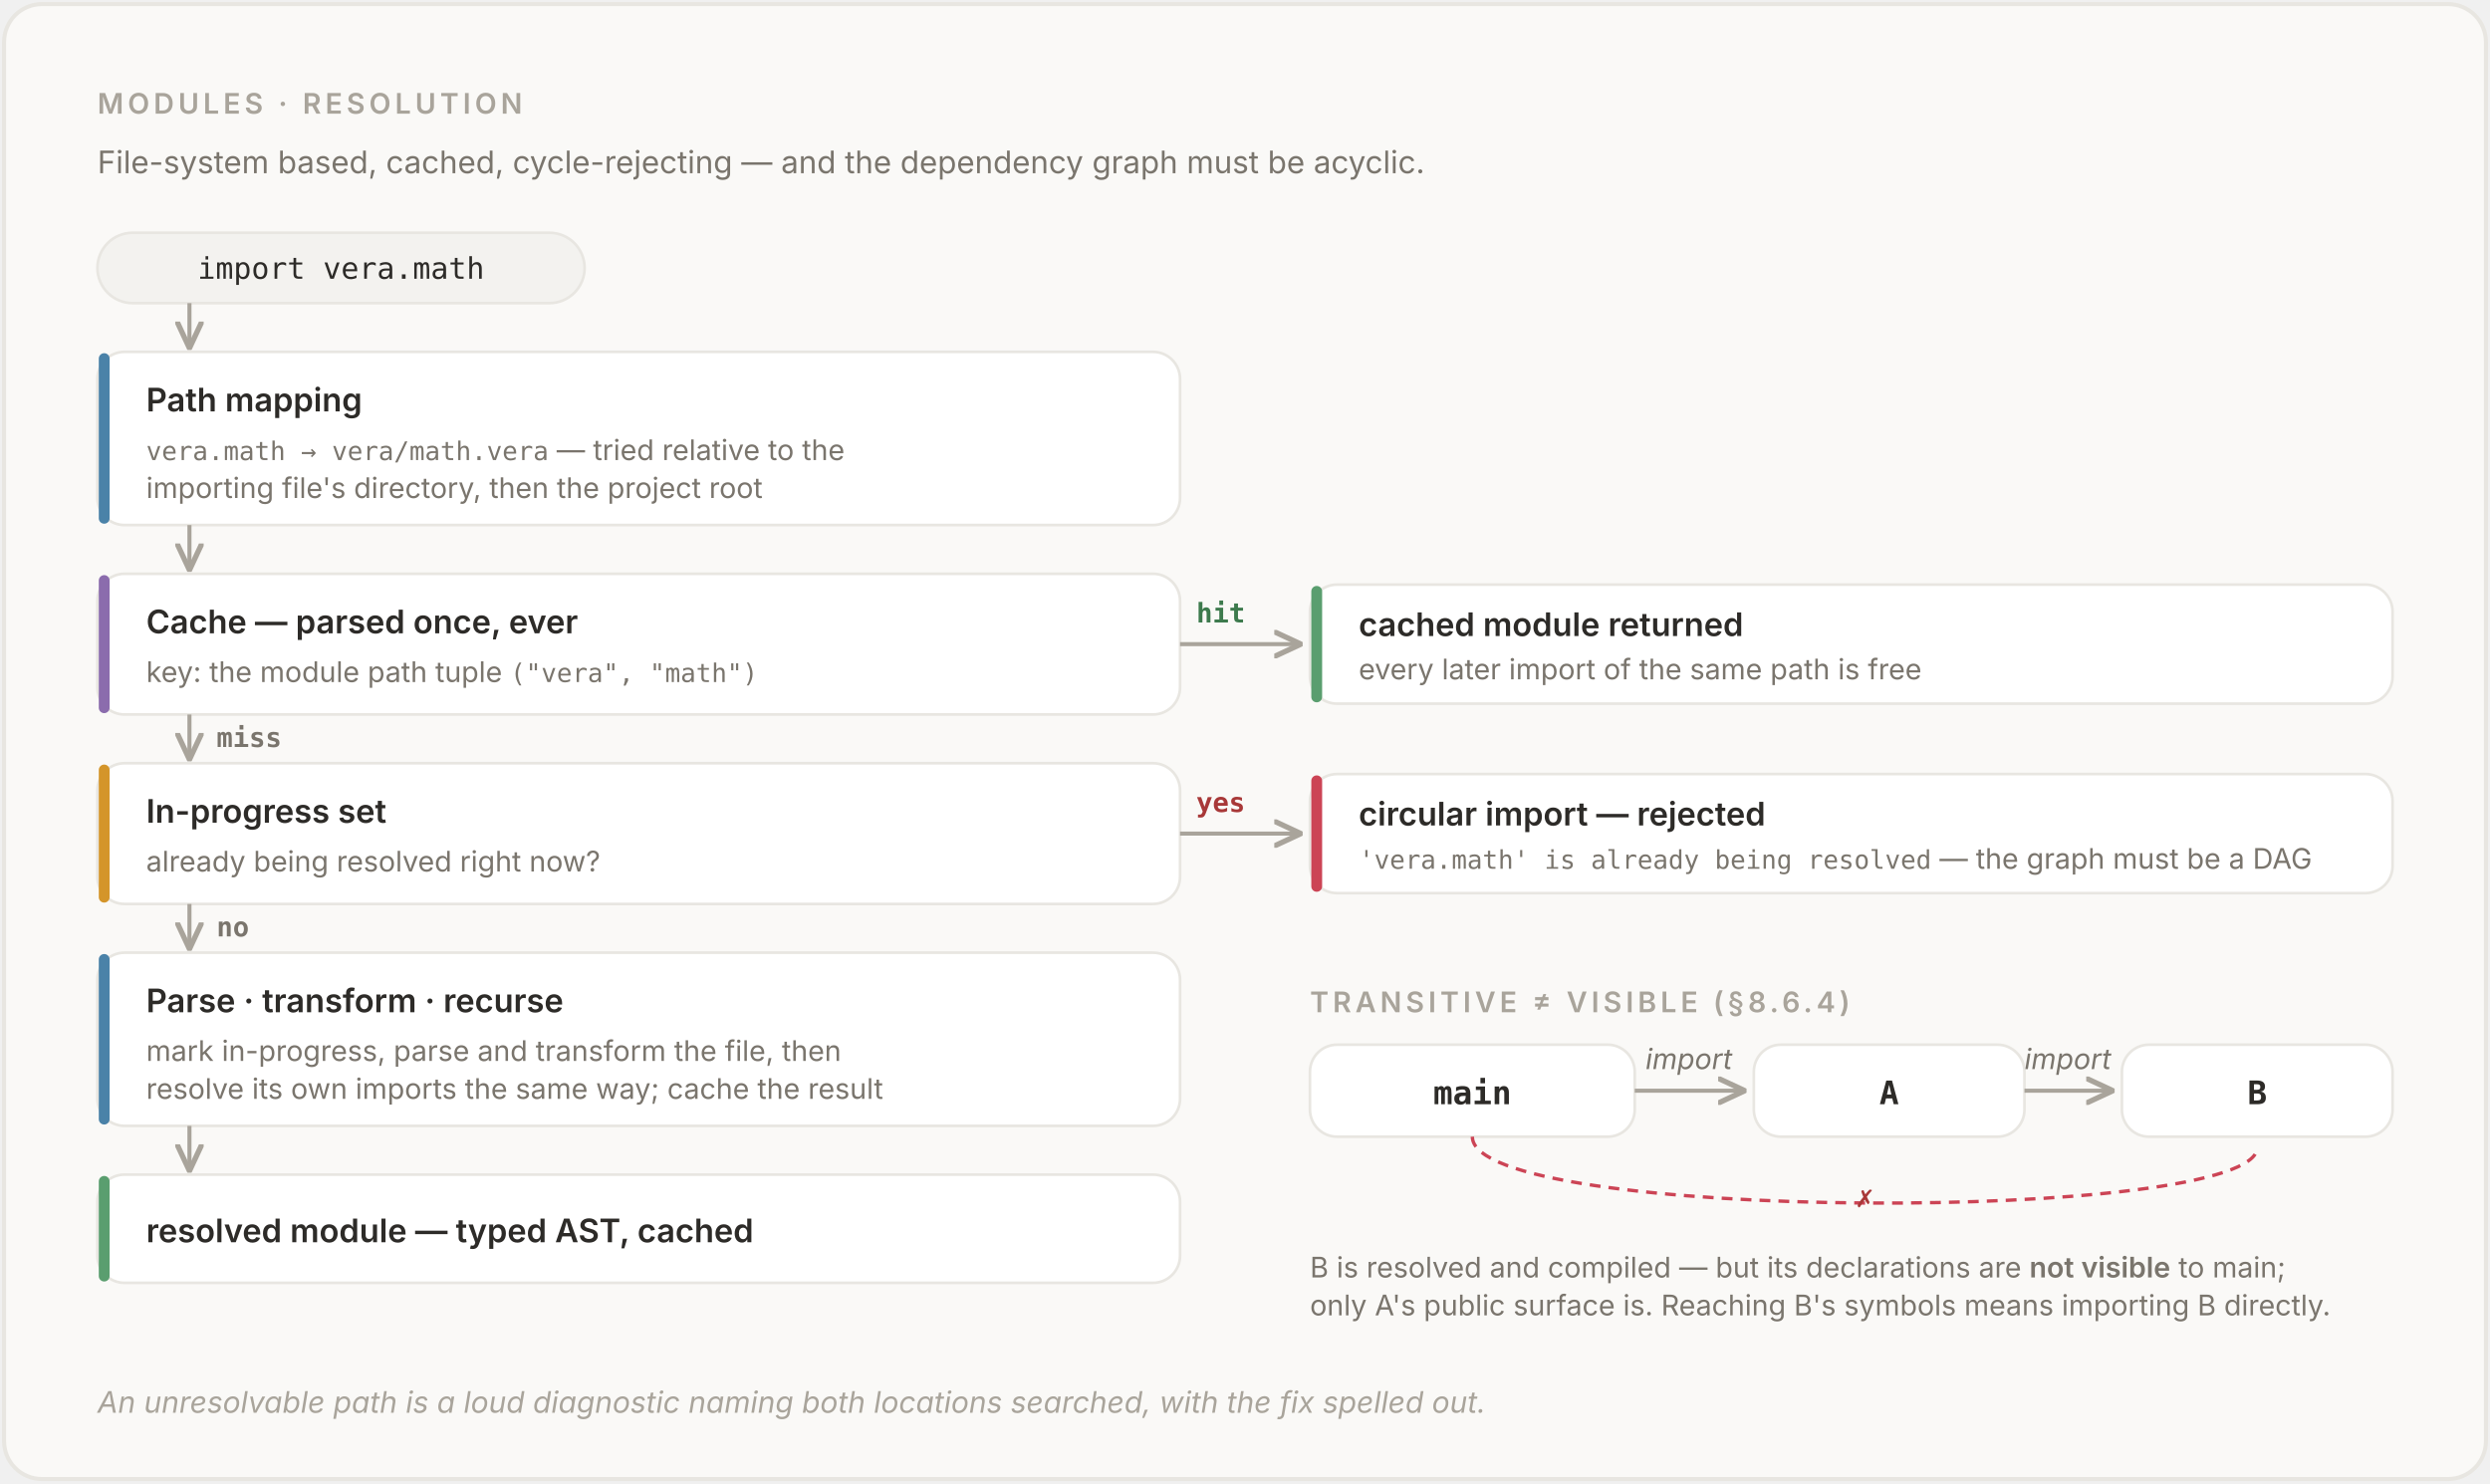
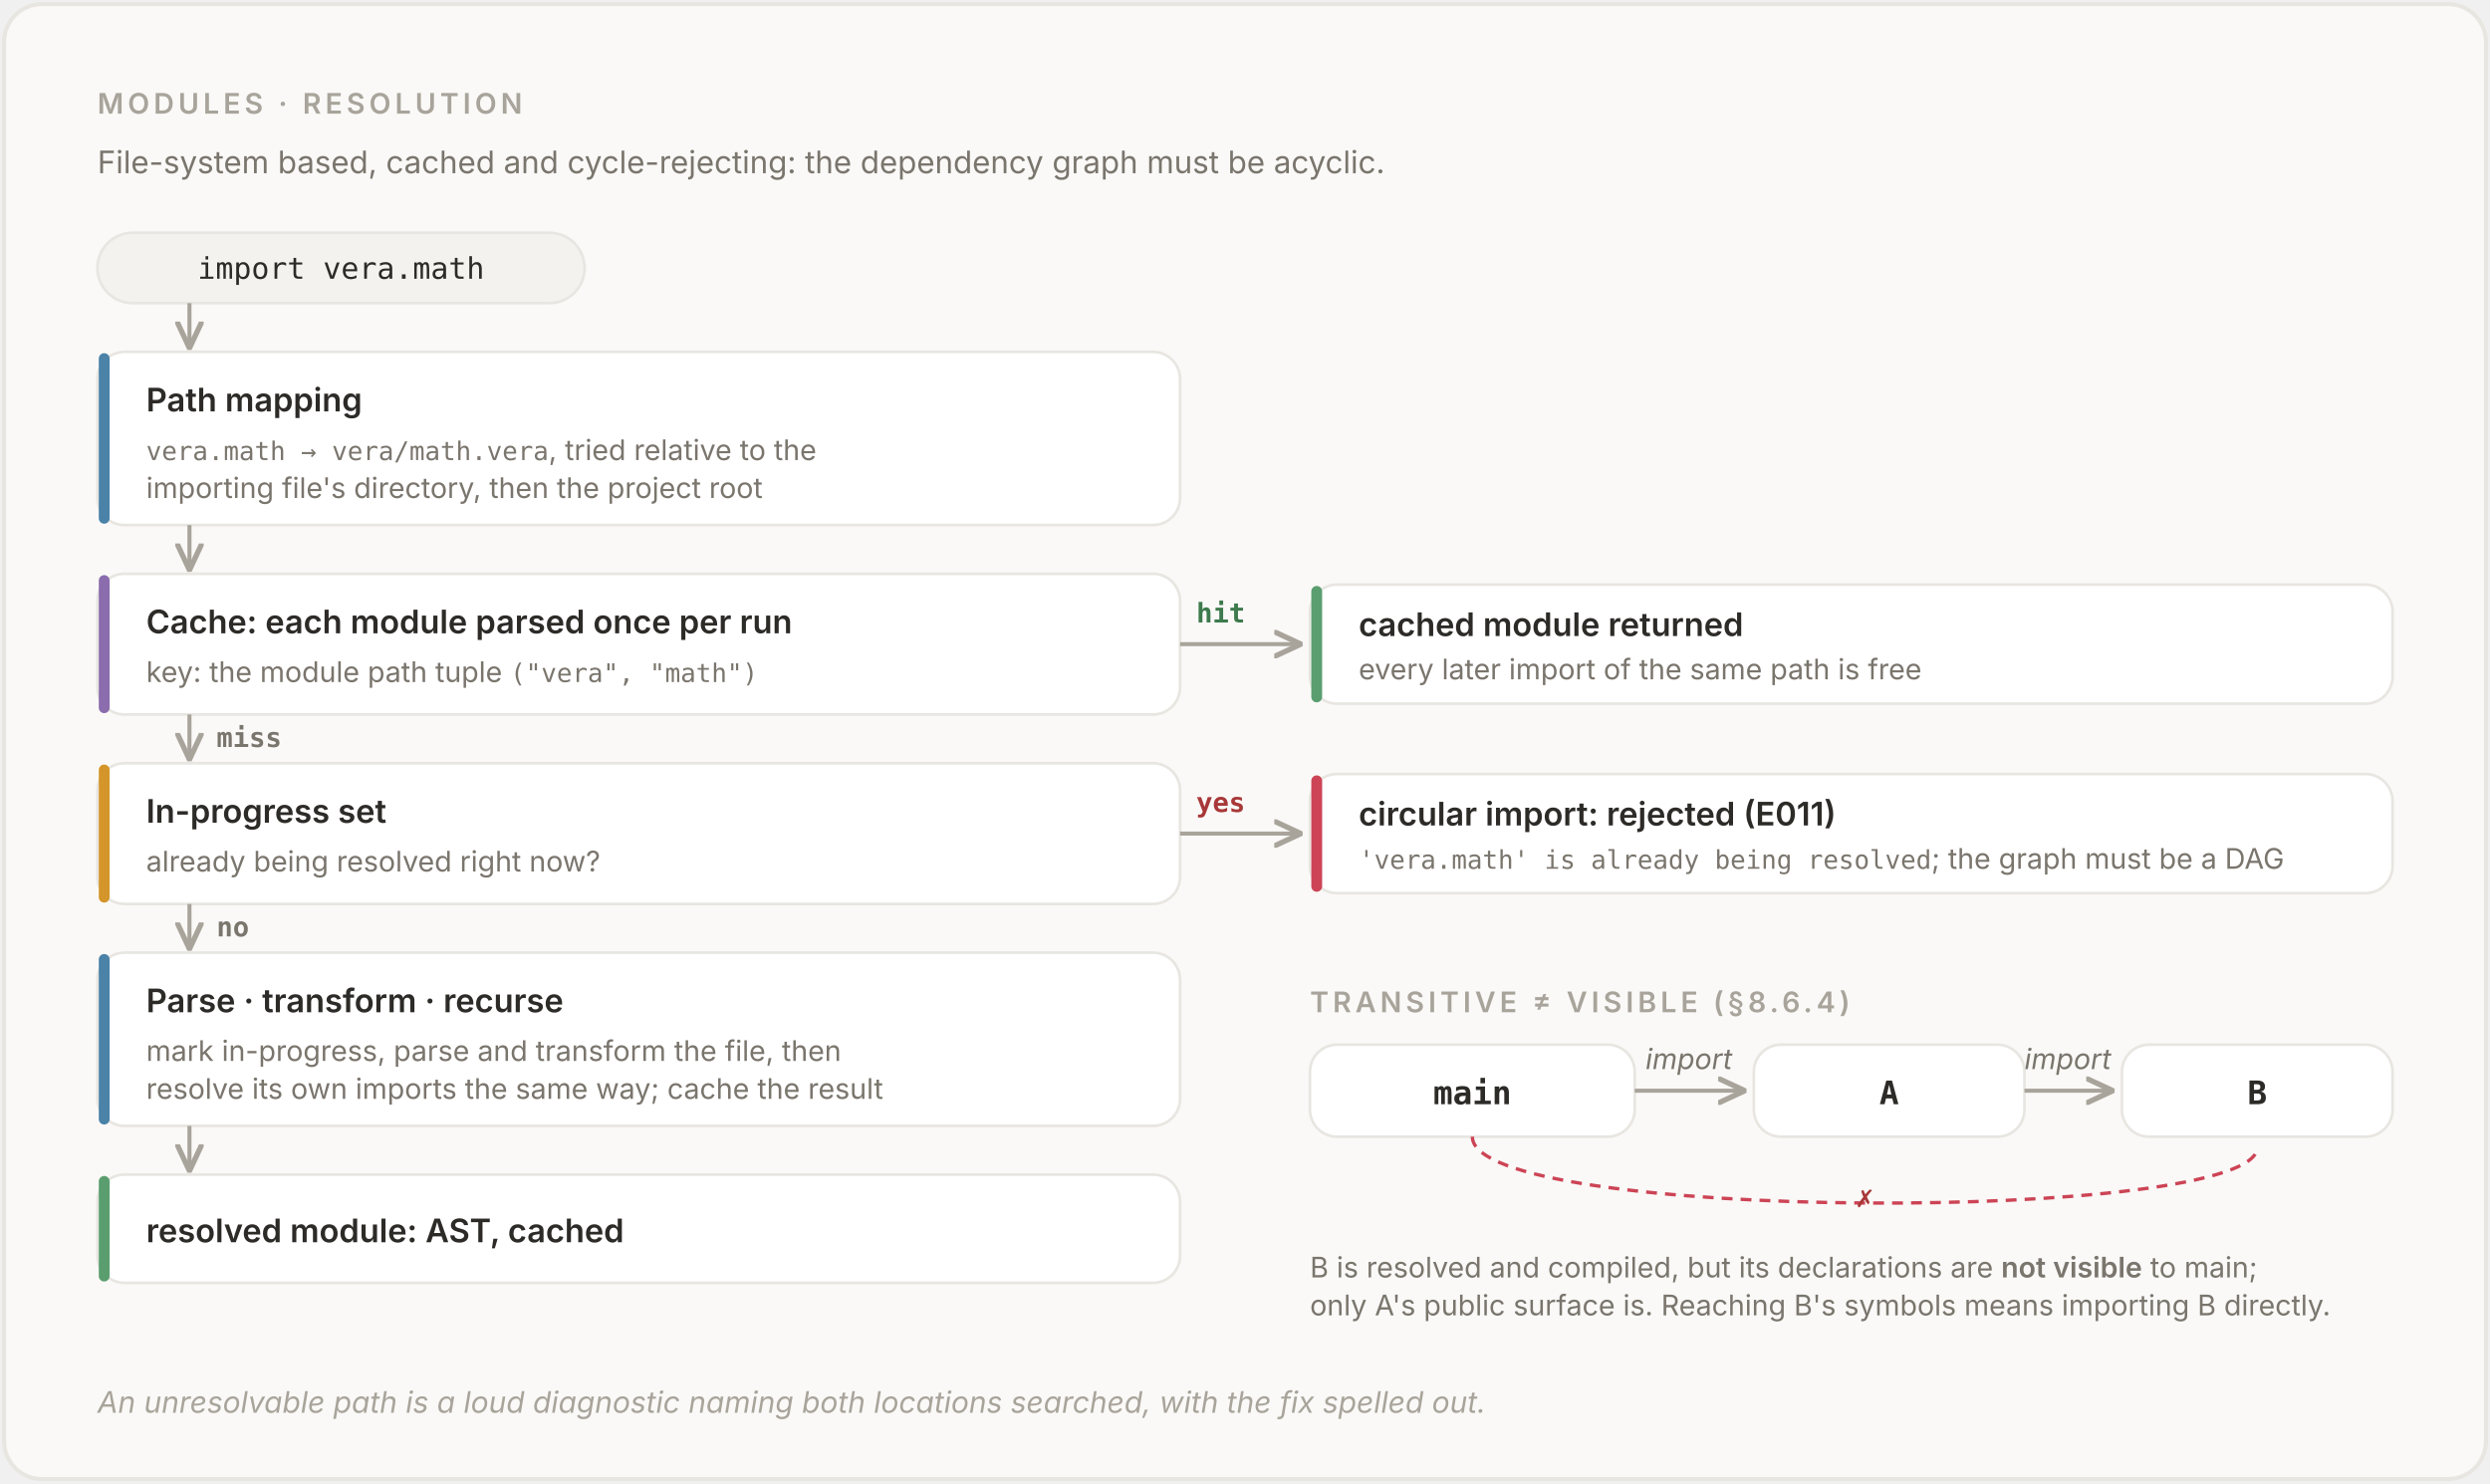
<svg xmlns="http://www.w3.org/2000/svg" width="920" height="548" viewBox="0 0 920 548" role="img" aria-labelledby="title">
  <defs>
    <marker id="arr" viewBox="0 0 8 8" refX="7" refY="4" markerWidth="7" markerHeight="7" orient="auto-start-reverse">
      <path d="M0,0.5 L7.5,4 L0,7.5" fill="none" stroke="#a9a49b" stroke-width="1.5" stroke-linecap="round" stroke-linejoin="round" />
    </marker>
    <style>
      .f  { font-family: -apple-system, BlinkMacSystemFont, 'Segoe UI', system-ui, sans-serif; }
      .m  { font-family: 'SF Mono', Menlo, Monaco, Consolas, monospace; }
      .micro { font-size: 10.5px; font-weight: 600; letter-spacing: 1.5px; fill: #a9a49b; }
      .sub { font-size: 11.5px; fill: #7a756d; }
      .card { fill: #ffffff; stroke: #e8e6e1; stroke-width: 1; }
      .t { font-size: 12px; font-weight: 600; fill: #2d2b28; }
      .d { font-size: 10.5px; fill: #7a756d; }
      .edge { fill: none; stroke: #a9a49b; stroke-width: 1.5; }
      .lbl { font-size: 10px; font-weight: 600; }
      .footi { font-size: 11px; font-style: italic; fill: #a9a49b; }
    </style>
  </defs>
  <rect x="1.5" y="1.5" width="917" height="545" rx="14" fill="#faf9f7" stroke="#e8e6e1" stroke-width="1.5" />
  <text class="f micro" x="36" y="42">MODULES · RESOLUTION</text>
-   <text class="f sub" x="36" y="64">File-system based, cached, cycle-rejecting — and the dependency graph must be acyclic.</text>
+   <text class="f sub" x="36" y="64">File-system based, cached and cycle-rejecting: the dependency graph must be acyclic.</text>
  <rect x="36" y="86" width="180" height="26" rx="13" fill="#f3f2ef" stroke="#e8e6e1" />
  <text class="m" x="126" y="103" text-anchor="middle" font-size="11px" fill="#2d2b28">import vera.math</text>
  <line class="edge" x1="70" y1="112" x2="70" y2="128" marker-end="url(#arr)" />
  <g>
    <rect class="card" x="36" y="130" width="400" height="64" rx="10" />
    <rect x="36.5" y="130.5" width="4" height="63" rx="2" fill="#4a82a8" />
    <text class="f t" x="54" y="152">Path mapping</text>
    <text class="f d" x="54" y="170">
-       <tspan class="m" font-size="9.5px">vera.math → vera/math.vera</tspan> — tried relative to the</text>
+       <tspan class="m" font-size="9.5px">vera.math → vera/math.vera</tspan>, tried relative to the</text>
    <text class="f d" x="54" y="184">importing file's directory, then the project root</text>
  </g>
  <line class="edge" x1="70" y1="194" x2="70" y2="210" marker-end="url(#arr)" />
  <g>
    <rect class="card" x="36" y="212" width="400" height="52" rx="10" />
    <rect x="36.5" y="212.5" width="4" height="51" rx="2" fill="#8b6cad" />
-     <text class="f t" x="54" y="234">Cache — parsed once, ever</text>
+     <text class="f t" x="54" y="234">Cache: each module parsed once per run</text>
    <text class="f d" x="54" y="252">key: the module path tuple <tspan class="m" font-size="9.5px">("vera", "math")</tspan>
    </text>
  </g>
  <polyline class="edge" points="436,238 480,238" marker-end="url(#arr)" />
  <text class="m lbl" x="442" y="230" fill="#3d7a4d">hit</text>
  <line class="edge" x1="70" y1="264" x2="70" y2="280" marker-end="url(#arr)" />
  <text class="m lbl" x="80" y="276" fill="#7a756d">miss</text>
  <g>
    <rect class="card" x="36" y="282" width="400" height="52" rx="10" />
    <rect x="36.5" y="282.5" width="4" height="51" rx="2" fill="#d4952a" />
    <text class="f t" x="54" y="304">In-progress set</text>
    <text class="f d" x="54" y="322">already being resolved right now?</text>
  </g>
  <polyline class="edge" points="436,308 480,308" marker-end="url(#arr)" />
  <text class="m lbl" x="442" y="300" fill="#a83838">yes</text>
  <line class="edge" x1="70" y1="334" x2="70" y2="350" marker-end="url(#arr)" />
  <text class="m lbl" x="80" y="346" fill="#7a756d">no</text>
  <g>
    <rect class="card" x="36" y="352" width="400" height="64" rx="10" />
    <rect x="36.5" y="352.5" width="4" height="63" rx="2" fill="#4a82a8" />
    <text class="f t" x="54" y="374">Parse · transform · recurse</text>
    <text class="f d" x="54" y="392">mark in-progress, parse and transform the file, then</text>
    <text class="f d" x="54" y="406">resolve its own imports the same way; cache the result</text>
  </g>
  <line class="edge" x1="70" y1="416" x2="70" y2="432" marker-end="url(#arr)" />
  <g>
    <rect class="card" x="36" y="434" width="400" height="40" rx="10" />
    <rect x="36.5" y="434.5" width="4" height="39" rx="2" fill="#5a9e6f" />
-     <text class="f t" x="54" y="459" fill="#3d7a4d">resolved module — typed AST, cached</text>
+     <text class="f t" x="54" y="459" fill="#3d7a4d">resolved module: AST, cached</text>
  </g>
  <g>
    <rect class="card" x="484" y="216" width="400" height="44" rx="10" />
    <rect x="484.5" y="216.5" width="4" height="43" rx="2" fill="#5a9e6f" />
    <text class="f t" x="502" y="235" fill="#3d7a4d">cached module returned</text>
    <text class="f d" x="502" y="251">every later import of the same path is free</text>
  </g>
  <g>
    <rect class="card" x="484" y="286" width="400" height="44" rx="10" />
    <rect x="484.5" y="286.5" width="4" height="43" rx="2" fill="#c45" />
-     <text class="f t" x="502" y="305" fill="#a83838">circular import — rejected</text>
+     <text class="f t" x="502" y="305" fill="#a83838">circular import: rejected (E011)</text>
    <text class="f d" x="502" y="321">
-       <tspan class="m" font-size="9.5px">'vera.math' is already being resolved</tspan> — the graph must be a DAG</text>
+       <tspan class="m" font-size="9.5px">'vera.math' is already being resolved</tspan>; the graph must be a DAG</text>
  </g>
  <text class="f micro" x="484" y="374">TRANSITIVE ≠ VISIBLE (§8.6.4)</text>
  <g>
    <rect class="card" x="484" y="386" width="120" height="34" rx="10" />
    <text class="m t" x="544" y="408" text-anchor="middle">main</text>
    <rect class="card" x="648" y="386" width="100" height="34" rx="10" />
    <text class="m t" x="698" y="408" text-anchor="middle">A</text>
    <rect class="card" x="784" y="386" width="100" height="34" rx="10" />
    <text class="m t" x="834" y="408" text-anchor="middle">B</text>
  </g>
  <line class="edge" x1="604" y1="403" x2="644" y2="403" marker-end="url(#arr)" />
  <text class="f d" x="624" y="395" text-anchor="middle" font-size="9px" font-style="italic" fill="#a9a49b">import</text>
  <line class="edge" x1="748" y1="403" x2="780" y2="403" marker-end="url(#arr)" />
  <text class="f d" x="764" y="395" text-anchor="middle" font-size="9px" font-style="italic" fill="#a9a49b">import</text>
  <path d="M 544 420 C 544 452, 834 452, 834 424" fill="none" stroke="#c45" stroke-width="1.25" stroke-dasharray="4 3" />
  <text class="m" x="689" y="446" text-anchor="middle" font-size="11px" font-weight="700" fill="#a83838">✗</text>
-   <text class="f d" x="484" y="472">B is resolved and compiled — but its declarations are <tspan font-weight="600">not visible</tspan> to main;</text>
+   <text class="f d" x="484" y="472">B is resolved and compiled, but its declarations are <tspan font-weight="600">not visible</tspan> to main;</text>
  <text class="f d" x="484" y="486">only A's public surface is. Reaching B's symbols means importing B directly.</text>
  <text class="f footi" x="36" y="522">An unresolvable path is a loud diagnostic naming both locations searched, with the fix spelled out.</text>
</svg>
